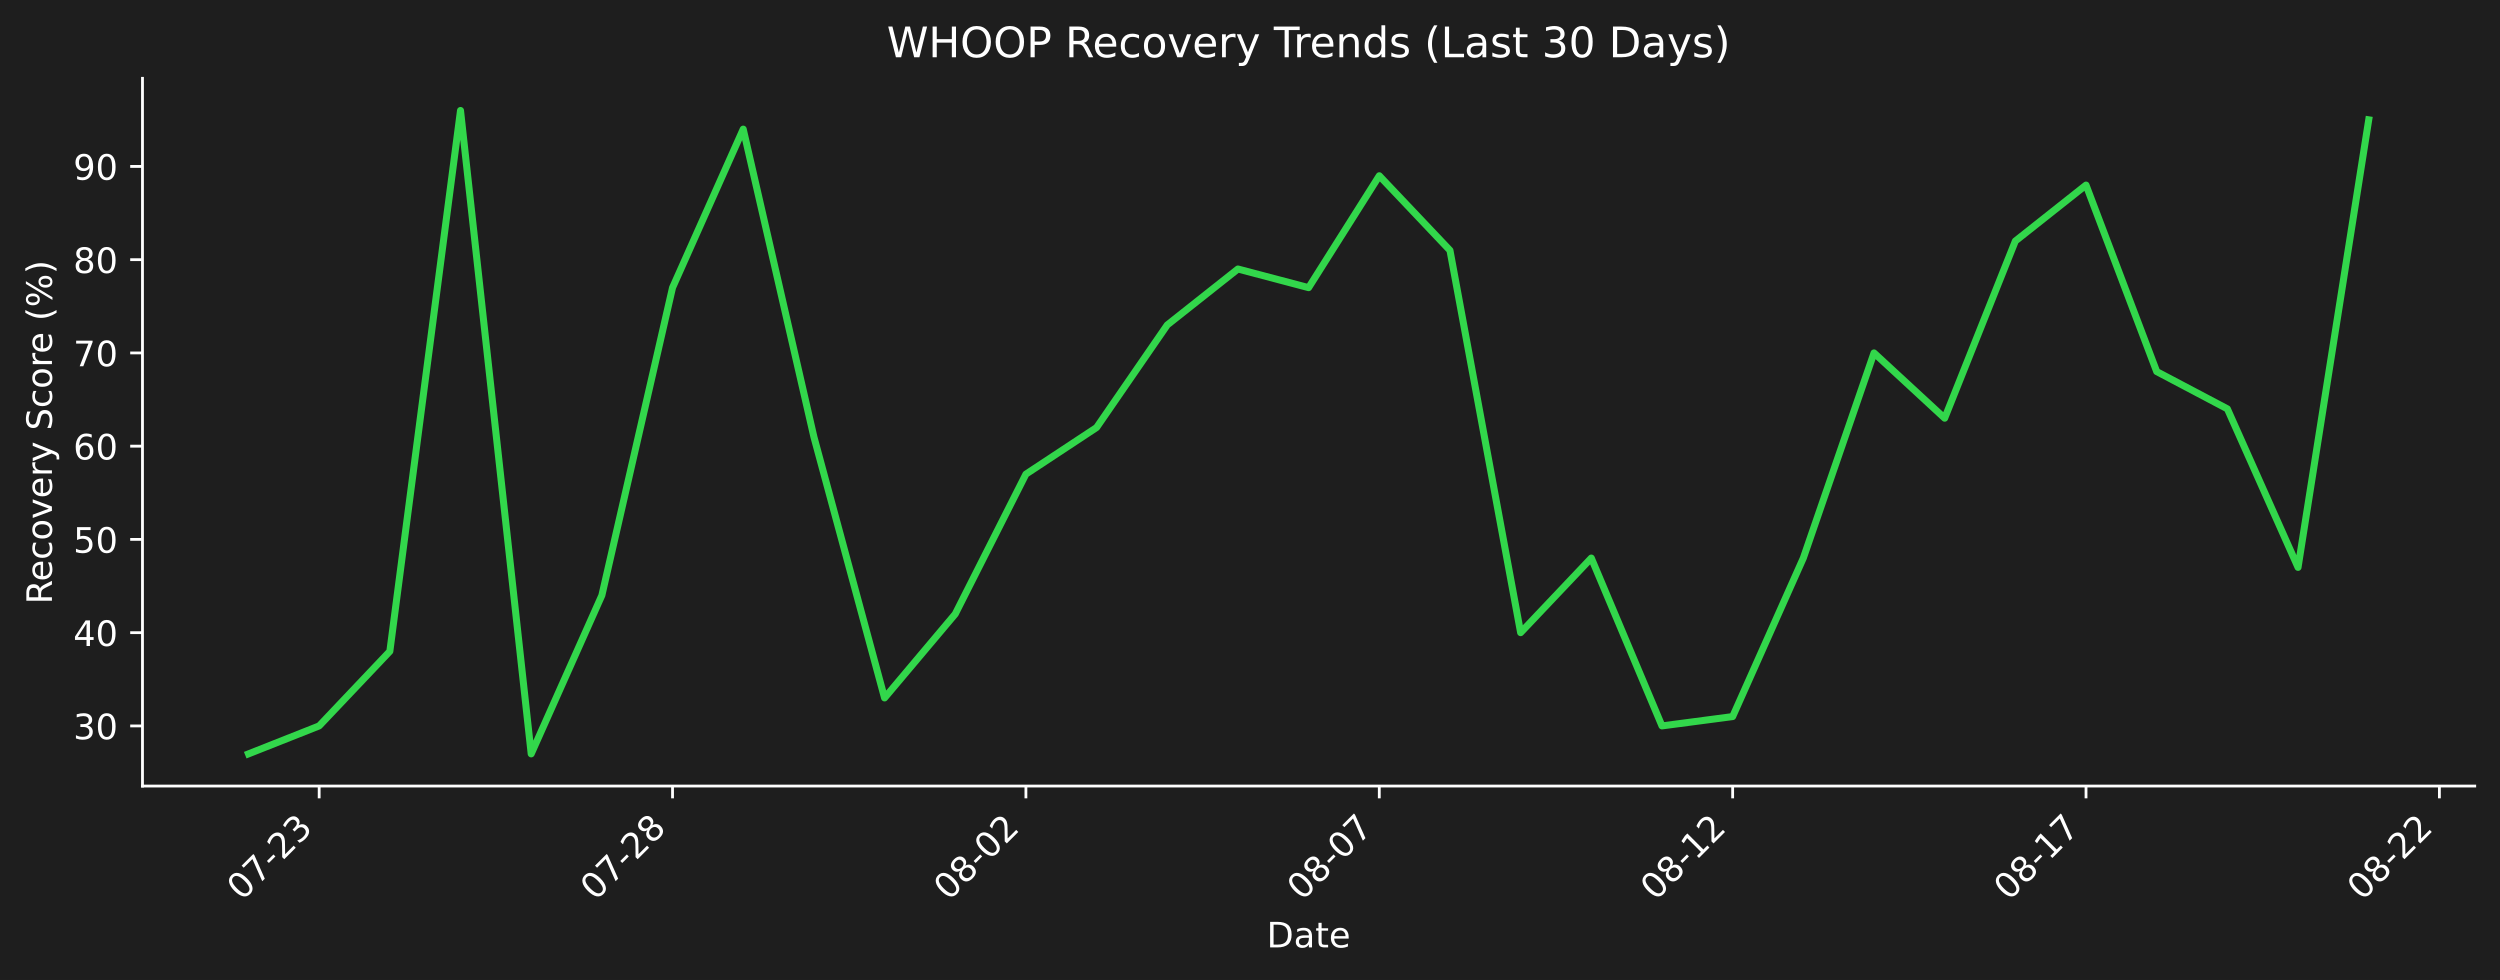
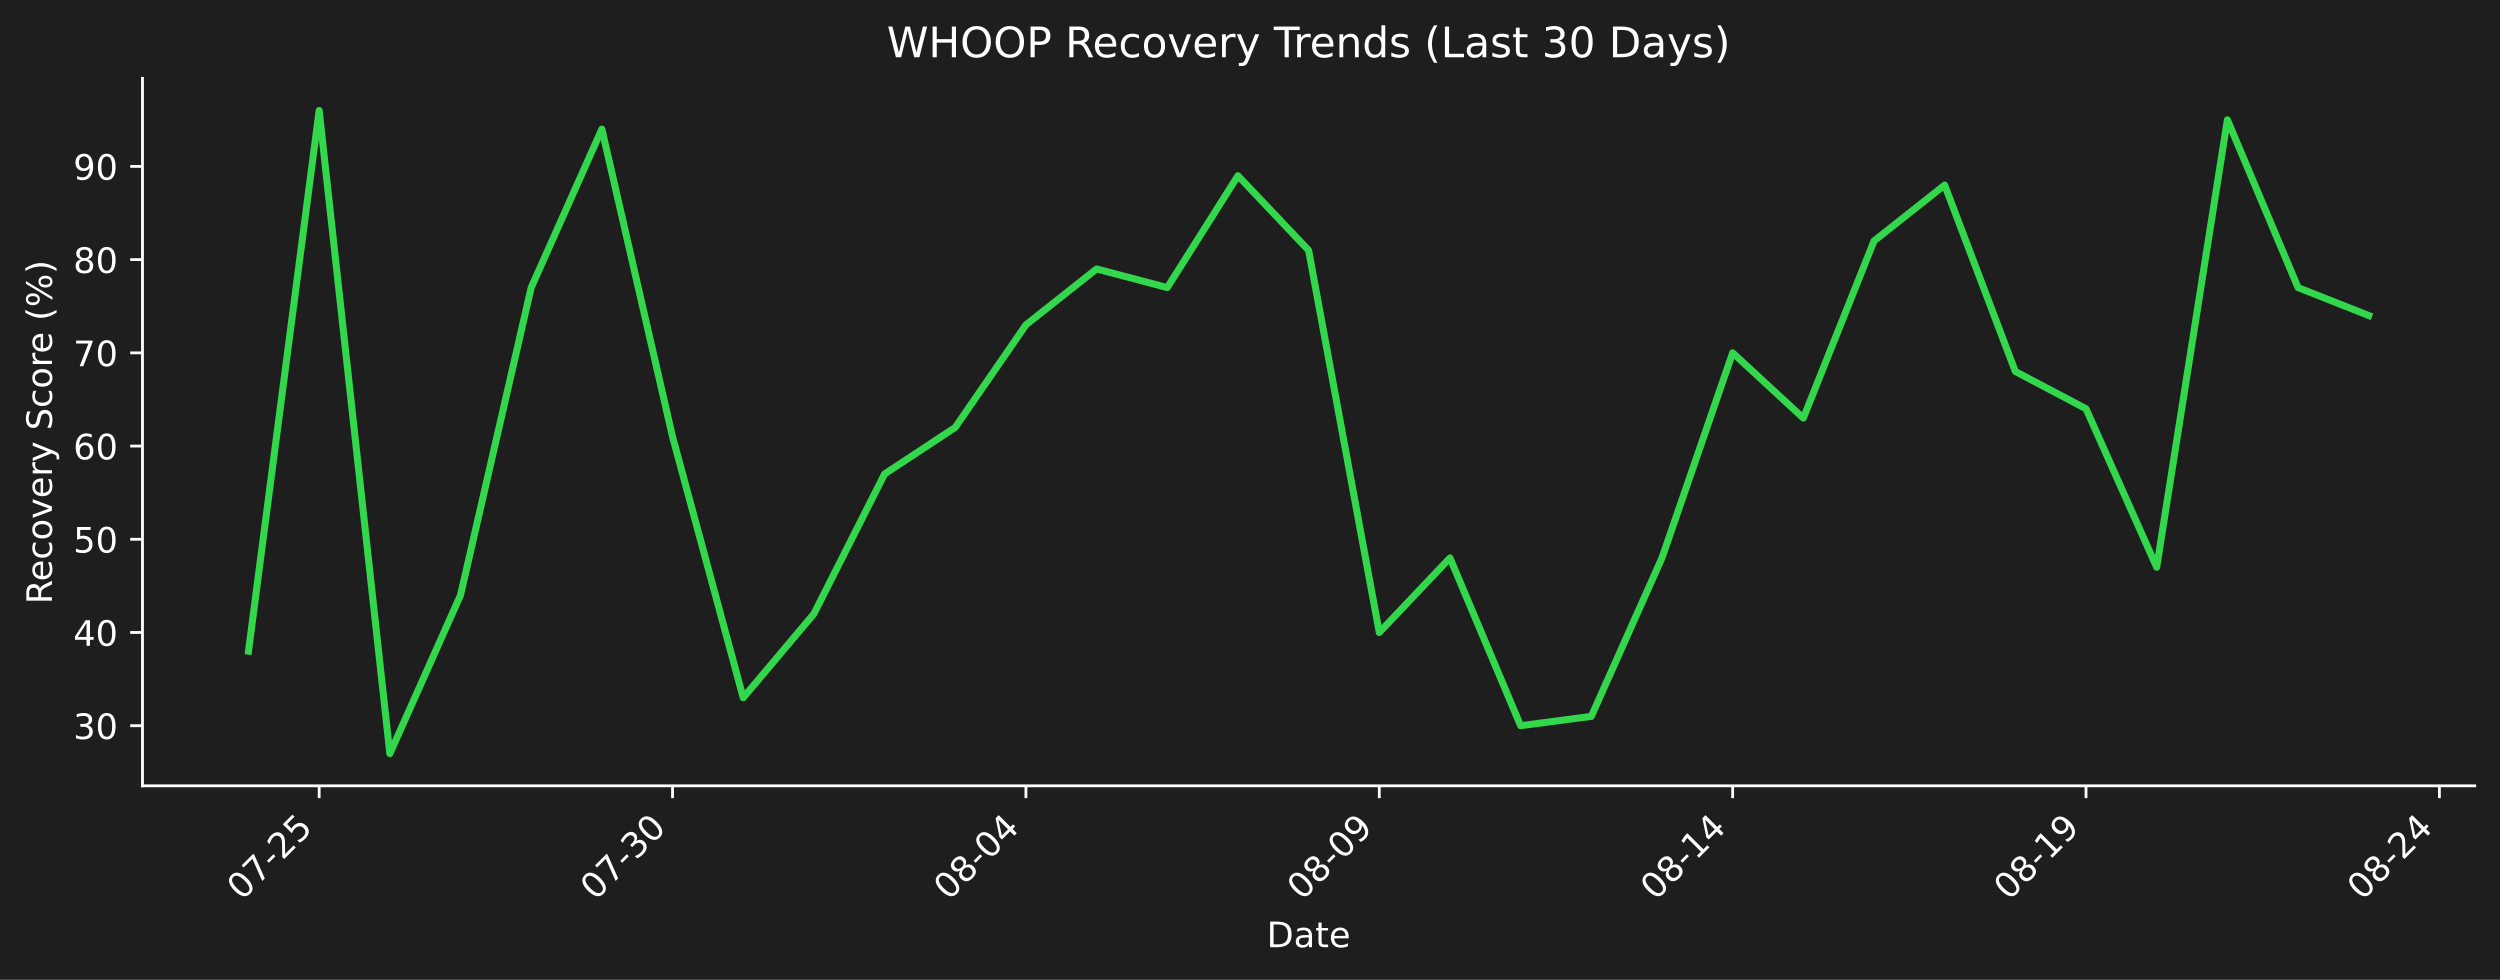
- <svg xmlns="http://www.w3.org/2000/svg" xmlns:xlink="http://www.w3.org/1999/xlink" width="712.433pt" height="279.271pt" viewBox="0 0 712.433 279.271" version="1.1">
+ <svg xmlns="http://www.w3.org/2000/svg" xmlns:xlink="http://www.w3.org/1999/xlink" width="712.433pt" height="279.207pt" viewBox="0 0 712.433 279.207" version="1.1">
  <defs>
    <style type="text/css">*{stroke-linejoin: round; stroke-linecap: butt}</style>
  </defs>
  <g id="figure_1">
    <g id="patch_1">
-       <path d="M 0 279.271  L 712.433 279.271  L 712.433 0  L 0 0  z " style="fill: #1e1e1e" />
+       <path d="M 0 279.207  L 712.433 279.207  L 712.433 0  L 0 0  z " style="fill: #1e1e1e" />
    </g>
    <g id="axes_1">
      <g id="patch_2">
-         <path d="M 40.603 224.002  L 705.233 224.002  L 705.233 22.318  L 40.603 22.318  L 40.603 224.002  z " style="fill: none" />
+         <path d="M 40.603 223.939  L 705.233 223.939  L 705.233 22.318  L 40.603 22.318  L 40.603 223.939  z " style="fill: none" />
      </g>
      <g id="matplotlib.axis_1">
        <g id="xtick_1">
          <g id="line2d_1">
            <defs>
-               <path id="m10cdbff03e" d="M 0 0  L 0 3.5  " style="stroke: #ffffff; stroke-width: 0.8" />
+               <path id="m6ec4924b57" d="M 0 0  L 0 3.5  " style="stroke: #ffffff; stroke-width: 0.8" />
            </defs>
            <g>
-               <use xlink:href="#m10cdbff03e" x="90.954" y="224.002" style="fill: #ffffff; stroke: #ffffff; stroke-width: 0.8" />
+               <use xlink:href="#m6ec4924b57" x="90.954" y="223.939" style="fill: #ffffff; stroke: #ffffff; stroke-width: 0.8" />
            </g>
          </g>
          <g id="text_1">
-             <g style="fill: #ffffff" transform="translate(68.93635 256.9221) rotate(-45) scale(0.1 -0.1)">
+             <g style="fill: #ffffff" transform="translate(68.93635 256.8584) rotate(-45) scale(0.1 -0.1)">
              <defs>
                <path id="DejaVuSans-30" d="M 2034 4250  Q 1547 4250 1301 3770  Q 1056 3291 1056 2328  Q 1056 1369 1301 889  Q 1547 409 2034 409  Q 2525 409 2770 889  Q 3016 1369 3016 2328  Q 3016 3291 2770 3770  Q 2525 4250 2034 4250  z M 2034 4750  Q 2819 4750 3233 4129  Q 3647 3509 3647 2328  Q 3647 1150 3233 529  Q 2819 -91 2034 -91  Q 1250 -91 836 529  Q 422 1150 422 2328  Q 422 3509 836 4129  Q 1250 4750 2034 4750  z " transform="scale(0.015625)" />
                <path id="DejaVuSans-37" d="M 525 4666  L 3525 4666  L 3525 4397  L 1831 0  L 1172 0  L 2766 4134  L 525 4134  L 525 4666  z " transform="scale(0.015625)" />
                <path id="DejaVuSans-2d" d="M 313 2009  L 1997 2009  L 1997 1497  L 313 1497  L 313 2009  z " transform="scale(0.015625)" />
                <path id="DejaVuSans-32" d="M 1228 531  L 3431 531  L 3431 0  L 469 0  L 469 531  Q 828 903 1448 1529  Q 2069 2156 2228 2338  Q 2531 2678 2651 2914  Q 2772 3150 2772 3378  Q 2772 3750 2511 3984  Q 2250 4219 1831 4219  Q 1534 4219 1204 4116  Q 875 4013 500 3803  L 500 4441  Q 881 4594 1212 4672  Q 1544 4750 1819 4750  Q 2544 4750 2975 4387  Q 3406 4025 3406 3419  Q 3406 3131 3298 2873  Q 3191 2616 2906 2266  Q 2828 2175 2409 1742  Q 1991 1309 1228 531  z " transform="scale(0.015625)" />
-                 <path id="DejaVuSans-33" d="M 2597 2516  Q 3050 2419 3304 2112  Q 3559 1806 3559 1356  Q 3559 666 3084 287  Q 2609 -91 1734 -91  Q 1441 -91 1130 -33  Q 819 25 488 141  L 488 750  Q 750 597 1062 519  Q 1375 441 1716 441  Q 2309 441 2620 675  Q 2931 909 2931 1356  Q 2931 1769 2642 2001  Q 2353 2234 1838 2234  L 1294 2234  L 1294 2753  L 1863 2753  Q 2328 2753 2575 2939  Q 2822 3125 2822 3475  Q 2822 3834 2567 4026  Q 2313 4219 1838 4219  Q 1578 4219 1281 4162  Q 984 4106 628 3988  L 628 4550  Q 988 4650 1302 4700  Q 1616 4750 1894 4750  Q 2613 4750 3031 4423  Q 3450 4097 3450 3541  Q 3450 3153 3228 2886  Q 3006 2619 2597 2516  z " transform="scale(0.015625)" />
+                 <path id="DejaVuSans-35" d="M 691 4666  L 3169 4666  L 3169 4134  L 1269 4134  L 1269 2991  Q 1406 3038 1543 3061  Q 1681 3084 1819 3084  Q 2600 3084 3056 2656  Q 3513 2228 3513 1497  Q 3513 744 3044 326  Q 2575 -91 1722 -91  Q 1428 -91 1123 -41  Q 819 9 494 109  L 494 744  Q 775 591 1075 516  Q 1375 441 1709 441  Q 2250 441 2565 725  Q 2881 1009 2881 1497  Q 2881 1984 2565 2268  Q 2250 2553 1709 2553  Q 1456 2553 1204 2497  Q 953 2441 691 2322  L 691 4666  z " transform="scale(0.015625)" />
              </defs>
              <use xlink:href="#DejaVuSans-30" />
              <use xlink:href="#DejaVuSans-37" transform="translate(63.62305 0)" />
              <use xlink:href="#DejaVuSans-2d" transform="translate(127.2461 0)" />
              <use xlink:href="#DejaVuSans-32" transform="translate(163.3301 0)" />
-               <use xlink:href="#DejaVuSans-33" transform="translate(226.9531 0)" />
+               <use xlink:href="#DejaVuSans-35" transform="translate(226.9531 0)" />
            </g>
          </g>
        </g>
        <g id="xtick_2">
          <g id="line2d_2">
            <g>
-               <use xlink:href="#m10cdbff03e" x="191.655" y="224.002" style="fill: #ffffff; stroke: #ffffff; stroke-width: 0.8" />
+               <use xlink:href="#m6ec4924b57" x="191.655" y="223.939" style="fill: #ffffff; stroke: #ffffff; stroke-width: 0.8" />
            </g>
          </g>
          <g id="text_2">
-             <g style="fill: #ffffff" transform="translate(169.6379 256.9221) rotate(-45) scale(0.1 -0.1)">
-               <defs>
-                 <path id="DejaVuSans-38" d="M 2034 2216  Q 1584 2216 1326 1975  Q 1069 1734 1069 1313  Q 1069 891 1326 650  Q 1584 409 2034 409  Q 2484 409 2743 651  Q 3003 894 3003 1313  Q 3003 1734 2745 1975  Q 2488 2216 2034 2216  z M 1403 2484  Q 997 2584 770 2862  Q 544 3141 544 3541  Q 544 4100 942 4425  Q 1341 4750 2034 4750  Q 2731 4750 3128 4425  Q 3525 4100 3525 3541  Q 3525 3141 3298 2862  Q 3072 2584 2669 2484  Q 3125 2378 3379 2068  Q 3634 1759 3634 1313  Q 3634 634 3220 271  Q 2806 -91 2034 -91  Q 1263 -91 848 271  Q 434 634 434 1313  Q 434 1759 690 2068  Q 947 2378 1403 2484  z M 1172 3481  Q 1172 3119 1398 2916  Q 1625 2713 2034 2713  Q 2441 2713 2670 2916  Q 2900 3119 2900 3481  Q 2900 3844 2670 4047  Q 2441 4250 2034 4250  Q 1625 4250 1398 4047  Q 1172 3844 1172 3481  z " transform="scale(0.015625)" />
+             <g style="fill: #ffffff" transform="translate(169.6379 256.8584) rotate(-45) scale(0.1 -0.1)">
+               <defs>
+                 <path id="DejaVuSans-33" d="M 2597 2516  Q 3050 2419 3304 2112  Q 3559 1806 3559 1356  Q 3559 666 3084 287  Q 2609 -91 1734 -91  Q 1441 -91 1130 -33  Q 819 25 488 141  L 488 750  Q 750 597 1062 519  Q 1375 441 1716 441  Q 2309 441 2620 675  Q 2931 909 2931 1356  Q 2931 1769 2642 2001  Q 2353 2234 1838 2234  L 1294 2234  L 1294 2753  L 1863 2753  Q 2328 2753 2575 2939  Q 2822 3125 2822 3475  Q 2822 3834 2567 4026  Q 2313 4219 1838 4219  Q 1578 4219 1281 4162  Q 984 4106 628 3988  L 628 4550  Q 988 4650 1302 4700  Q 1616 4750 1894 4750  Q 2613 4750 3031 4423  Q 3450 4097 3450 3541  Q 3450 3153 3228 2886  Q 3006 2619 2597 2516  z " transform="scale(0.015625)" />
              </defs>
              <use xlink:href="#DejaVuSans-30" />
              <use xlink:href="#DejaVuSans-37" transform="translate(63.62305 0)" />
              <use xlink:href="#DejaVuSans-2d" transform="translate(127.2461 0)" />
-               <use xlink:href="#DejaVuSans-32" transform="translate(163.3301 0)" />
-               <use xlink:href="#DejaVuSans-38" transform="translate(226.9531 0)" />
+               <use xlink:href="#DejaVuSans-33" transform="translate(163.3301 0)" />
+               <use xlink:href="#DejaVuSans-30" transform="translate(226.9531 0)" />
            </g>
          </g>
        </g>
        <g id="xtick_3">
          <g id="line2d_3">
            <g>
-               <use xlink:href="#m10cdbff03e" x="292.357" y="224.002" style="fill: #ffffff; stroke: #ffffff; stroke-width: 0.8" />
+               <use xlink:href="#m6ec4924b57" x="292.357" y="223.939" style="fill: #ffffff; stroke: #ffffff; stroke-width: 0.8" />
            </g>
          </g>
          <g id="text_3">
-             <g style="fill: #ffffff" transform="translate(270.3394 256.9221) rotate(-45) scale(0.1 -0.1)">
+             <g style="fill: #ffffff" transform="translate(270.3394 256.8584) rotate(-45) scale(0.1 -0.1)">
+               <defs>
+                 <path id="DejaVuSans-38" d="M 2034 2216  Q 1584 2216 1326 1975  Q 1069 1734 1069 1313  Q 1069 891 1326 650  Q 1584 409 2034 409  Q 2484 409 2743 651  Q 3003 894 3003 1313  Q 3003 1734 2745 1975  Q 2488 2216 2034 2216  z M 1403 2484  Q 997 2584 770 2862  Q 544 3141 544 3541  Q 544 4100 942 4425  Q 1341 4750 2034 4750  Q 2731 4750 3128 4425  Q 3525 4100 3525 3541  Q 3525 3141 3298 2862  Q 3072 2584 2669 2484  Q 3125 2378 3379 2068  Q 3634 1759 3634 1313  Q 3634 634 3220 271  Q 2806 -91 2034 -91  Q 1263 -91 848 271  Q 434 634 434 1313  Q 434 1759 690 2068  Q 947 2378 1403 2484  z M 1172 3481  Q 1172 3119 1398 2916  Q 1625 2713 2034 2713  Q 2441 2713 2670 2916  Q 2900 3119 2900 3481  Q 2900 3844 2670 4047  Q 2441 4250 2034 4250  Q 1625 4250 1398 4047  Q 1172 3844 1172 3481  z " transform="scale(0.015625)" />
+                 <path id="DejaVuSans-34" d="M 2419 4116  L 825 1625  L 2419 1625  L 2419 4116  z M 2253 4666  L 3047 4666  L 3047 1625  L 3713 1625  L 3713 1100  L 3047 1100  L 3047 0  L 2419 0  L 2419 1100  L 313 1100  L 313 1709  L 2253 4666  z " transform="scale(0.015625)" />
+               </defs>
              <use xlink:href="#DejaVuSans-30" />
              <use xlink:href="#DejaVuSans-38" transform="translate(63.62305 0)" />
              <use xlink:href="#DejaVuSans-2d" transform="translate(127.2461 0)" />
              <use xlink:href="#DejaVuSans-30" transform="translate(163.3301 0)" />
-               <use xlink:href="#DejaVuSans-32" transform="translate(226.9531 0)" />
+               <use xlink:href="#DejaVuSans-34" transform="translate(226.9531 0)" />
            </g>
          </g>
        </g>
        <g id="xtick_4">
          <g id="line2d_4">
            <g>
-               <use xlink:href="#m10cdbff03e" x="393.058" y="224.002" style="fill: #ffffff; stroke: #ffffff; stroke-width: 0.8" />
+               <use xlink:href="#m6ec4924b57" x="393.058" y="223.939" style="fill: #ffffff; stroke: #ffffff; stroke-width: 0.8" />
            </g>
          </g>
          <g id="text_4">
-             <g style="fill: #ffffff" transform="translate(371.0409 256.9221) rotate(-45) scale(0.1 -0.1)">
+             <g style="fill: #ffffff" transform="translate(371.0409 256.8584) rotate(-45) scale(0.1 -0.1)">
+               <defs>
+                 <path id="DejaVuSans-39" d="M 703 97  L 703 672  Q 941 559 1184 500  Q 1428 441 1663 441  Q 2288 441 2617 861  Q 2947 1281 2994 2138  Q 2813 1869 2534 1725  Q 2256 1581 1919 1581  Q 1219 1581 811 2004  Q 403 2428 403 3163  Q 403 3881 828 4315  Q 1253 4750 1959 4750  Q 2769 4750 3195 4129  Q 3622 3509 3622 2328  Q 3622 1225 3098 567  Q 2575 -91 1691 -91  Q 1453 -91 1209 -44  Q 966 3 703 97  z M 1959 2075  Q 2384 2075 2632 2365  Q 2881 2656 2881 3163  Q 2881 3666 2632 3958  Q 2384 4250 1959 4250  Q 1534 4250 1286 3958  Q 1038 3666 1038 3163  Q 1038 2656 1286 2365  Q 1534 2075 1959 2075  z " transform="scale(0.015625)" />
+               </defs>
              <use xlink:href="#DejaVuSans-30" />
              <use xlink:href="#DejaVuSans-38" transform="translate(63.62305 0)" />
              <use xlink:href="#DejaVuSans-2d" transform="translate(127.2461 0)" />
              <use xlink:href="#DejaVuSans-30" transform="translate(163.3301 0)" />
-               <use xlink:href="#DejaVuSans-37" transform="translate(226.9531 0)" />
+               <use xlink:href="#DejaVuSans-39" transform="translate(226.9531 0)" />
            </g>
          </g>
        </g>
        <g id="xtick_5">
          <g id="line2d_5">
            <g>
-               <use xlink:href="#m10cdbff03e" x="493.76" y="224.002" style="fill: #ffffff; stroke: #ffffff; stroke-width: 0.8" />
+               <use xlink:href="#m6ec4924b57" x="493.76" y="223.939" style="fill: #ffffff; stroke: #ffffff; stroke-width: 0.8" />
            </g>
          </g>
          <g id="text_5">
-             <g style="fill: #ffffff" transform="translate(471.7424 256.9221) rotate(-45) scale(0.1 -0.1)">
+             <g style="fill: #ffffff" transform="translate(471.7424 256.8584) rotate(-45) scale(0.1 -0.1)">
              <defs>
                <path id="DejaVuSans-31" d="M 794 531  L 1825 531  L 1825 4091  L 703 3866  L 703 4441  L 1819 4666  L 2450 4666  L 2450 531  L 3481 531  L 3481 0  L 794 0  L 794 531  z " transform="scale(0.015625)" />
              </defs>
              <use xlink:href="#DejaVuSans-30" />
              <use xlink:href="#DejaVuSans-38" transform="translate(63.62305 0)" />
              <use xlink:href="#DejaVuSans-2d" transform="translate(127.2461 0)" />
              <use xlink:href="#DejaVuSans-31" transform="translate(163.3301 0)" />
-               <use xlink:href="#DejaVuSans-32" transform="translate(226.9531 0)" />
+               <use xlink:href="#DejaVuSans-34" transform="translate(226.9531 0)" />
            </g>
          </g>
        </g>
        <g id="xtick_6">
          <g id="line2d_6">
            <g>
-               <use xlink:href="#m10cdbff03e" x="594.461" y="224.002" style="fill: #ffffff; stroke: #ffffff; stroke-width: 0.8" />
+               <use xlink:href="#m6ec4924b57" x="594.461" y="223.939" style="fill: #ffffff; stroke: #ffffff; stroke-width: 0.8" />
            </g>
          </g>
          <g id="text_6">
-             <g style="fill: #ffffff" transform="translate(572.4439 256.9221) rotate(-45) scale(0.1 -0.1)">
+             <g style="fill: #ffffff" transform="translate(572.4439 256.8584) rotate(-45) scale(0.1 -0.1)">
              <use xlink:href="#DejaVuSans-30" />
              <use xlink:href="#DejaVuSans-38" transform="translate(63.62305 0)" />
              <use xlink:href="#DejaVuSans-2d" transform="translate(127.2461 0)" />
              <use xlink:href="#DejaVuSans-31" transform="translate(163.3301 0)" />
-               <use xlink:href="#DejaVuSans-37" transform="translate(226.9531 0)" />
+               <use xlink:href="#DejaVuSans-39" transform="translate(226.9531 0)" />
            </g>
          </g>
        </g>
        <g id="xtick_7">
          <g id="line2d_7">
            <g>
-               <use xlink:href="#m10cdbff03e" x="695.163" y="224.002" style="fill: #ffffff; stroke: #ffffff; stroke-width: 0.8" />
+               <use xlink:href="#m6ec4924b57" x="695.163" y="223.939" style="fill: #ffffff; stroke: #ffffff; stroke-width: 0.8" />
            </g>
          </g>
          <g id="text_7">
-             <g style="fill: #ffffff" transform="translate(673.1454 256.9221) rotate(-45) scale(0.1 -0.1)">
+             <g style="fill: #ffffff" transform="translate(673.1454 256.8584) rotate(-45) scale(0.1 -0.1)">
              <use xlink:href="#DejaVuSans-30" />
              <use xlink:href="#DejaVuSans-38" transform="translate(63.62305 0)" />
              <use xlink:href="#DejaVuSans-2d" transform="translate(127.2461 0)" />
              <use xlink:href="#DejaVuSans-32" transform="translate(163.3301 0)" />
-               <use xlink:href="#DejaVuSans-32" transform="translate(226.9531 0)" />
+               <use xlink:href="#DejaVuSans-34" transform="translate(226.9531 0)" />
            </g>
          </g>
        </g>
        <g id="text_8">
-           <g style="fill: #ffffff" transform="translate(360.9673 269.9911) scale(0.1 -0.1)">
+           <g style="fill: #ffffff" transform="translate(360.9673 269.9274) scale(0.1 -0.1)">
            <defs>
              <path id="DejaVuSans-44" d="M 1259 4147  L 1259 519  L 2022 519  Q 2988 519 3436 956  Q 3884 1394 3884 2338  Q 3884 3275 3436 3711  Q 2988 4147 2022 4147  L 1259 4147  z M 628 4666  L 1925 4666  Q 3281 4666 3915 4102  Q 4550 3538 4550 2338  Q 4550 1131 3912 565  Q 3275 0 1925 0  L 628 0  L 628 4666  z " transform="scale(0.015625)" />
              <path id="DejaVuSans-61" d="M 2194 1759  Q 1497 1759 1228 1600  Q 959 1441 959 1056  Q 959 750 1161 570  Q 1363 391 1709 391  Q 2188 391 2477 730  Q 2766 1069 2766 1631  L 2766 1759  L 2194 1759  z M 3341 1997  L 3341 0  L 2766 0  L 2766 531  Q 2569 213 2275 61  Q 1981 -91 1556 -91  Q 1019 -91 701 211  Q 384 513 384 1019  Q 384 1609 779 1909  Q 1175 2209 1959 2209  L 2766 2209  L 2766 2266  Q 2766 2663 2505 2880  Q 2244 3097 1772 3097  Q 1472 3097 1187 3025  Q 903 2953 641 2809  L 641 3341  Q 956 3463 1253 3523  Q 1550 3584 1831 3584  Q 2591 3584 2966 3190  Q 3341 2797 3341 1997  z " transform="scale(0.015625)" />
              <path id="DejaVuSans-74" d="M 1172 4494  L 1172 3500  L 2356 3500  L 2356 3053  L 1172 3053  L 1172 1153  Q 1172 725 1289 603  Q 1406 481 1766 481  L 2356 481  L 2356 0  L 1766 0  Q 1100 0 847 248  Q 594 497 594 1153  L 594 3053  L 172 3053  L 172 3500  L 594 3500  L 594 4494  L 1172 4494  z " transform="scale(0.015625)" />
              <path id="DejaVuSans-65" d="M 3597 1894  L 3597 1613  L 953 1613  Q 991 1019 1311 708  Q 1631 397 2203 397  Q 2534 397 2845 478  Q 3156 559 3463 722  L 3463 178  Q 3153 47 2828 -22  Q 2503 -91 2169 -91  Q 1331 -91 842 396  Q 353 884 353 1716  Q 353 2575 817 3079  Q 1281 3584 2069 3584  Q 2775 3584 3186 3129  Q 3597 2675 3597 1894  z M 3022 2063  Q 3016 2534 2758 2815  Q 2500 3097 2075 3097  Q 1594 3097 1305 2825  Q 1016 2553 972 2059  L 3022 2063  z " transform="scale(0.015625)" />
            </defs>
            <use xlink:href="#DejaVuSans-44" />
            <use xlink:href="#DejaVuSans-61" transform="translate(77.00195 0)" />
            <use xlink:href="#DejaVuSans-74" transform="translate(138.2812 0)" />
            <use xlink:href="#DejaVuSans-65" transform="translate(177.4902 0)" />
          </g>
        </g>
      </g>
      <g id="matplotlib.axis_2">
        <g id="ytick_1">
          <g id="line2d_8">
            <defs>
-               <path id="m0e4863b02d" d="M 0 0  L -3.5 0  " style="stroke: #ffffff; stroke-width: 0.8" />
+               <path id="m935ea6b2bf" d="M 0 0  L -3.5 0  " style="stroke: #ffffff; stroke-width: 0.8" />
            </defs>
            <g>
-               <use xlink:href="#m0e4863b02d" x="40.603" y="206.863" style="fill: #ffffff; stroke: #ffffff; stroke-width: 0.8" />
+               <use xlink:href="#m935ea6b2bf" x="40.603" y="206.805" style="fill: #ffffff; stroke: #ffffff; stroke-width: 0.8" />
            </g>
          </g>
          <g id="text_9">
-             <g style="fill: #ffffff" transform="translate(20.87813 210.6622) scale(0.1 -0.1)">
+             <g style="fill: #ffffff" transform="translate(20.87813 210.604) scale(0.1 -0.1)">
              <use xlink:href="#DejaVuSans-33" />
              <use xlink:href="#DejaVuSans-30" transform="translate(63.62305 0)" />
            </g>
          </g>
        </g>
        <g id="ytick_2">
          <g id="line2d_9">
            <g>
-               <use xlink:href="#m0e4863b02d" x="40.603" y="180.291" style="fill: #ffffff; stroke: #ffffff; stroke-width: 0.8" />
+               <use xlink:href="#m935ea6b2bf" x="40.603" y="180.241" style="fill: #ffffff; stroke: #ffffff; stroke-width: 0.8" />
            </g>
          </g>
          <g id="text_10">
-             <g style="fill: #ffffff" transform="translate(20.87813 184.0899) scale(0.1 -0.1)">
-               <defs>
-                 <path id="DejaVuSans-34" d="M 2419 4116  L 825 1625  L 2419 1625  L 2419 4116  z M 2253 4666  L 3047 4666  L 3047 1625  L 3713 1625  L 3713 1100  L 3047 1100  L 3047 0  L 2419 0  L 2419 1100  L 313 1100  L 313 1709  L 2253 4666  z " transform="scale(0.015625)" />
-               </defs>
+             <g style="fill: #ffffff" transform="translate(20.87813 184.04) scale(0.1 -0.1)">
              <use xlink:href="#DejaVuSans-34" />
              <use xlink:href="#DejaVuSans-30" transform="translate(63.62305 0)" />
            </g>
          </g>
        </g>
        <g id="ytick_3">
          <g id="line2d_10">
            <g>
-               <use xlink:href="#m0e4863b02d" x="40.603" y="153.718" style="fill: #ffffff; stroke: #ffffff; stroke-width: 0.8" />
+               <use xlink:href="#m935ea6b2bf" x="40.603" y="153.677" style="fill: #ffffff; stroke: #ffffff; stroke-width: 0.8" />
            </g>
          </g>
          <g id="text_11">
-             <g style="fill: #ffffff" transform="translate(20.87813 157.5176) scale(0.1 -0.1)">
-               <defs>
-                 <path id="DejaVuSans-35" d="M 691 4666  L 3169 4666  L 3169 4134  L 1269 4134  L 1269 2991  Q 1406 3038 1543 3061  Q 1681 3084 1819 3084  Q 2600 3084 3056 2656  Q 3513 2228 3513 1497  Q 3513 744 3044 326  Q 2575 -91 1722 -91  Q 1428 -91 1123 -41  Q 819 9 494 109  L 494 744  Q 775 591 1075 516  Q 1375 441 1709 441  Q 2250 441 2565 725  Q 2881 1009 2881 1497  Q 2881 1984 2565 2268  Q 2250 2553 1709 2553  Q 1456 2553 1204 2497  Q 953 2441 691 2322  L 691 4666  z " transform="scale(0.015625)" />
-               </defs>
+             <g style="fill: #ffffff" transform="translate(20.87813 157.4761) scale(0.1 -0.1)">
              <use xlink:href="#DejaVuSans-35" />
              <use xlink:href="#DejaVuSans-30" transform="translate(63.62305 0)" />
            </g>
          </g>
        </g>
        <g id="ytick_4">
          <g id="line2d_11">
            <g>
-               <use xlink:href="#m0e4863b02d" x="40.603" y="127.146" style="fill: #ffffff; stroke: #ffffff; stroke-width: 0.8" />
+               <use xlink:href="#m935ea6b2bf" x="40.603" y="127.113" style="fill: #ffffff; stroke: #ffffff; stroke-width: 0.8" />
            </g>
          </g>
          <g id="text_12">
-             <g style="fill: #ffffff" transform="translate(20.87813 130.9452) scale(0.1 -0.1)">
+             <g style="fill: #ffffff" transform="translate(20.87813 130.9121) scale(0.1 -0.1)">
              <defs>
                <path id="DejaVuSans-36" d="M 2113 2584  Q 1688 2584 1439 2293  Q 1191 2003 1191 1497  Q 1191 994 1439 701  Q 1688 409 2113 409  Q 2538 409 2786 701  Q 3034 994 3034 1497  Q 3034 2003 2786 2293  Q 2538 2584 2113 2584  z M 3366 4563  L 3366 3988  Q 3128 4100 2886 4159  Q 2644 4219 2406 4219  Q 1781 4219 1451 3797  Q 1122 3375 1075 2522  Q 1259 2794 1537 2939  Q 1816 3084 2150 3084  Q 2853 3084 3261 2657  Q 3669 2231 3669 1497  Q 3669 778 3244 343  Q 2819 -91 2113 -91  Q 1303 -91 875 529  Q 447 1150 447 2328  Q 447 3434 972 4092  Q 1497 4750 2381 4750  Q 2619 4750 2861 4703  Q 3103 4656 3366 4563  z " transform="scale(0.015625)" />
              </defs>
              <use xlink:href="#DejaVuSans-36" />
              <use xlink:href="#DejaVuSans-30" transform="translate(63.62305 0)" />
            </g>
          </g>
        </g>
        <g id="ytick_5">
          <g id="line2d_12">
            <g>
-               <use xlink:href="#m0e4863b02d" x="40.603" y="100.574" style="fill: #ffffff; stroke: #ffffff; stroke-width: 0.8" />
+               <use xlink:href="#m935ea6b2bf" x="40.603" y="100.549" style="fill: #ffffff; stroke: #ffffff; stroke-width: 0.8" />
            </g>
          </g>
          <g id="text_13">
-             <g style="fill: #ffffff" transform="translate(20.87813 104.3729) scale(0.1 -0.1)">
+             <g style="fill: #ffffff" transform="translate(20.87813 104.3482) scale(0.1 -0.1)">
              <use xlink:href="#DejaVuSans-37" />
              <use xlink:href="#DejaVuSans-30" transform="translate(63.62305 0)" />
            </g>
          </g>
        </g>
        <g id="ytick_6">
          <g id="line2d_13">
            <g>
-               <use xlink:href="#m0e4863b02d" x="40.603" y="74.001" style="fill: #ffffff; stroke: #ffffff; stroke-width: 0.8" />
+               <use xlink:href="#m935ea6b2bf" x="40.603" y="73.985" style="fill: #ffffff; stroke: #ffffff; stroke-width: 0.8" />
            </g>
          </g>
          <g id="text_14">
-             <g style="fill: #ffffff" transform="translate(20.87813 77.80054) scale(0.1 -0.1)">
+             <g style="fill: #ffffff" transform="translate(20.87813 77.78423) scale(0.1 -0.1)">
              <use xlink:href="#DejaVuSans-38" />
              <use xlink:href="#DejaVuSans-30" transform="translate(63.62305 0)" />
            </g>
          </g>
        </g>
        <g id="ytick_7">
          <g id="line2d_14">
            <g>
-               <use xlink:href="#m0e4863b02d" x="40.603" y="47.429" style="fill: #ffffff; stroke: #ffffff; stroke-width: 0.8" />
+               <use xlink:href="#m935ea6b2bf" x="40.603" y="47.421" style="fill: #ffffff; stroke: #ffffff; stroke-width: 0.8" />
            </g>
          </g>
          <g id="text_15">
-             <g style="fill: #ffffff" transform="translate(20.87813 51.2282) scale(0.1 -0.1)">
-               <defs>
-                 <path id="DejaVuSans-39" d="M 703 97  L 703 672  Q 941 559 1184 500  Q 1428 441 1663 441  Q 2288 441 2617 861  Q 2947 1281 2994 2138  Q 2813 1869 2534 1725  Q 2256 1581 1919 1581  Q 1219 1581 811 2004  Q 403 2428 403 3163  Q 403 3881 828 4315  Q 1253 4750 1959 4750  Q 2769 4750 3195 4129  Q 3622 3509 3622 2328  Q 3622 1225 3098 567  Q 2575 -91 1691 -91  Q 1453 -91 1209 -44  Q 966 3 703 97  z M 1959 2075  Q 2384 2075 2632 2365  Q 2881 2656 2881 3163  Q 2881 3666 2632 3958  Q 2384 4250 1959 4250  Q 1534 4250 1286 3958  Q 1038 3666 1038 3163  Q 1038 2656 1286 2365  Q 1534 2075 1959 2075  z " transform="scale(0.015625)" />
-               </defs>
+             <g style="fill: #ffffff" transform="translate(20.87813 51.22028) scale(0.1 -0.1)">
              <use xlink:href="#DejaVuSans-39" />
              <use xlink:href="#DejaVuSans-30" transform="translate(63.62305 0)" />
            </g>
          </g>
        </g>
        <g id="text_16">
-           <g style="fill: #ffffff" transform="translate(14.79844 172.1781) rotate(-90) scale(0.1 -0.1)">
+           <g style="fill: #ffffff" transform="translate(14.79844 172.1463) rotate(-90) scale(0.1 -0.1)">
            <defs>
              <path id="DejaVuSans-52" d="M 2841 2188  Q 3044 2119 3236 1894  Q 3428 1669 3622 1275  L 4263 0  L 3584 0  L 2988 1197  Q 2756 1666 2539 1819  Q 2322 1972 1947 1972  L 1259 1972  L 1259 0  L 628 0  L 628 4666  L 2053 4666  Q 2853 4666 3247 4331  Q 3641 3997 3641 3322  Q 3641 2881 3436 2590  Q 3231 2300 2841 2188  z M 1259 4147  L 1259 2491  L 2053 2491  Q 2509 2491 2742 2702  Q 2975 2913 2975 3322  Q 2975 3731 2742 3939  Q 2509 4147 2053 4147  L 1259 4147  z " transform="scale(0.015625)" />
              <path id="DejaVuSans-63" d="M 3122 3366  L 3122 2828  Q 2878 2963 2633 3030  Q 2388 3097 2138 3097  Q 1578 3097 1268 2742  Q 959 2388 959 1747  Q 959 1106 1268 751  Q 1578 397 2138 397  Q 2388 397 2633 464  Q 2878 531 3122 666  L 3122 134  Q 2881 22 2623 -34  Q 2366 -91 2075 -91  Q 1284 -91 818 406  Q 353 903 353 1747  Q 353 2603 823 3093  Q 1294 3584 2113 3584  Q 2378 3584 2631 3529  Q 2884 3475 3122 3366  z " transform="scale(0.015625)" />
              <path id="DejaVuSans-6f" d="M 1959 3097  Q 1497 3097 1228 2736  Q 959 2375 959 1747  Q 959 1119 1226 758  Q 1494 397 1959 397  Q 2419 397 2687 759  Q 2956 1122 2956 1747  Q 2956 2369 2687 2733  Q 2419 3097 1959 3097  z M 1959 3584  Q 2709 3584 3137 3096  Q 3566 2609 3566 1747  Q 3566 888 3137 398  Q 2709 -91 1959 -91  Q 1206 -91 779 398  Q 353 888 353 1747  Q 353 2609 779 3096  Q 1206 3584 1959 3584  z " transform="scale(0.015625)" />
              <path id="DejaVuSans-76" d="M 191 3500  L 800 3500  L 1894 563  L 2988 3500  L 3597 3500  L 2284 0  L 1503 0  L 191 3500  z " transform="scale(0.015625)" />
              <path id="DejaVuSans-72" d="M 2631 2963  Q 2534 3019 2420 3045  Q 2306 3072 2169 3072  Q 1681 3072 1420 2755  Q 1159 2438 1159 1844  L 1159 0  L 581 0  L 581 3500  L 1159 3500  L 1159 2956  Q 1341 3275 1631 3429  Q 1922 3584 2338 3584  Q 2397 3584 2469 3576  Q 2541 3569 2628 3553  L 2631 2963  z " transform="scale(0.015625)" />
              <path id="DejaVuSans-79" d="M 2059 -325  Q 1816 -950 1584 -1140  Q 1353 -1331 966 -1331  L 506 -1331  L 506 -850  L 844 -850  Q 1081 -850 1212 -737  Q 1344 -625 1503 -206  L 1606 56  L 191 3500  L 800 3500  L 1894 763  L 2988 3500  L 3597 3500  L 2059 -325  z " transform="scale(0.015625)" />
              <path id="DejaVuSans-20" transform="scale(0.015625)" />
              <path id="DejaVuSans-53" d="M 3425 4513  L 3425 3897  Q 3066 4069 2747 4153  Q 2428 4238 2131 4238  Q 1616 4238 1336 4038  Q 1056 3838 1056 3469  Q 1056 3159 1242 3001  Q 1428 2844 1947 2747  L 2328 2669  Q 3034 2534 3370 2195  Q 3706 1856 3706 1288  Q 3706 609 3251 259  Q 2797 -91 1919 -91  Q 1588 -91 1214 -16  Q 841 59 441 206  L 441 856  Q 825 641 1194 531  Q 1563 422 1919 422  Q 2459 422 2753 634  Q 3047 847 3047 1241  Q 3047 1584 2836 1778  Q 2625 1972 2144 2069  L 1759 2144  Q 1053 2284 737 2584  Q 422 2884 422 3419  Q 422 4038 858 4394  Q 1294 4750 2059 4750  Q 2388 4750 2728 4690  Q 3069 4631 3425 4513  z " transform="scale(0.015625)" />
              <path id="DejaVuSans-28" d="M 1984 4856  Q 1566 4138 1362 3434  Q 1159 2731 1159 2009  Q 1159 1288 1364 580  Q 1569 -128 1984 -844  L 1484 -844  Q 1016 -109 783 600  Q 550 1309 550 2009  Q 550 2706 781 3412  Q 1013 4119 1484 4856  L 1984 4856  z " transform="scale(0.015625)" />
              <path id="DejaVuSans-25" d="M 4653 2053  Q 4381 2053 4226 1822  Q 4072 1591 4072 1178  Q 4072 772 4226 539  Q 4381 306 4653 306  Q 4919 306 5073 539  Q 5228 772 5228 1178  Q 5228 1588 5073 1820  Q 4919 2053 4653 2053  z M 4653 2450  Q 5147 2450 5437 2106  Q 5728 1763 5728 1178  Q 5728 594 5436 251  Q 5144 -91 4653 -91  Q 4153 -91 3862 251  Q 3572 594 3572 1178  Q 3572 1766 3864 2108  Q 4156 2450 4653 2450  z M 1428 4353  Q 1159 4353 1004 4120  Q 850 3888 850 3481  Q 850 3069 1003 2837  Q 1156 2606 1428 2606  Q 1700 2606 1854 2837  Q 2009 3069 2009 3481  Q 2009 3884 1853 4118  Q 1697 4353 1428 4353  z M 4250 4750  L 4750 4750  L 1831 -91  L 1331 -91  L 4250 4750  z M 1428 4750  Q 1922 4750 2215 4408  Q 2509 4066 2509 3481  Q 2509 2891 2217 2550  Q 1925 2209 1428 2209  Q 931 2209 642 2551  Q 353 2894 353 3481  Q 353 4063 643 4406  Q 934 4750 1428 4750  z " transform="scale(0.015625)" />
              <path id="DejaVuSans-29" d="M 513 4856  L 1013 4856  Q 1481 4119 1714 3412  Q 1947 2706 1947 2009  Q 1947 1309 1714 600  Q 1481 -109 1013 -844  L 513 -844  Q 928 -128 1133 580  Q 1338 1288 1338 2009  Q 1338 2731 1133 3434  Q 928 4138 513 4856  z " transform="scale(0.015625)" />
            </defs>
            <use xlink:href="#DejaVuSans-52" />
            <use xlink:href="#DejaVuSans-65" transform="translate(64.98242 0)" />
            <use xlink:href="#DejaVuSans-63" transform="translate(126.5059 0)" />
            <use xlink:href="#DejaVuSans-6f" transform="translate(181.4863 0)" />
            <use xlink:href="#DejaVuSans-76" transform="translate(242.668 0)" />
            <use xlink:href="#DejaVuSans-65" transform="translate(301.8477 0)" />
            <use xlink:href="#DejaVuSans-72" transform="translate(363.3711 0)" />
            <use xlink:href="#DejaVuSans-79" transform="translate(404.4844 0)" />
            <use xlink:href="#DejaVuSans-20" transform="translate(463.6641 0)" />
            <use xlink:href="#DejaVuSans-53" transform="translate(495.4512 0)" />
            <use xlink:href="#DejaVuSans-63" transform="translate(558.9277 0)" />
            <use xlink:href="#DejaVuSans-6f" transform="translate(613.9082 0)" />
            <use xlink:href="#DejaVuSans-72" transform="translate(675.0898 0)" />
            <use xlink:href="#DejaVuSans-65" transform="translate(713.9531 0)" />
            <use xlink:href="#DejaVuSans-20" transform="translate(775.4766 0)" />
            <use xlink:href="#DejaVuSans-28" transform="translate(807.2637 0)" />
            <use xlink:href="#DejaVuSans-25" transform="translate(846.2773 0)" />
            <use xlink:href="#DejaVuSans-29" transform="translate(941.2969 0)" />
          </g>
        </g>
      </g>
      <g id="line2d_15">
-         <path d="M 70.814 214.835  L 90.954 206.863  L 111.094 185.605  L 131.234 31.486  L 151.375 214.835  L 171.515 169.662  L 191.655 81.973  L 211.796 36.8  L 231.936 124.489  L 252.076 198.891  L 272.217 174.976  L 292.357 135.118  L 312.497 121.832  L 332.638 92.602  L 352.778 76.659  L 372.918 81.973  L 393.058 50.086  L 413.199 71.344  L 433.339 180.291  L 453.479 159.033  L 473.62 206.863  L 493.76 204.206  L 513.9 159.033  L 534.041 100.574  L 554.181 119.174  L 574.321 68.687  L 594.461 52.743  L 614.602 105.888  L 634.742 116.517  L 654.882 161.69  L 675.023 34.143  " clip-path="url(#p464ef5bd2b)" style="fill: none; stroke: #32d74b; stroke-width: 2; stroke-linecap: square" />
+         <path d="M 70.814 185.554  L 90.954 31.483  L 111.094 214.774  L 131.234 169.615  L 151.375 81.954  L 171.515 36.795  L 191.655 124.457  L 211.796 198.836  L 231.936 174.928  L 252.076 135.082  L 272.217 121.8  L 292.357 92.58  L 312.497 76.641  L 332.638 81.954  L 352.778 50.077  L 372.918 71.329  L 393.058 180.241  L 413.199 158.99  L 433.339 206.805  L 453.479 204.148  L 473.62 158.99  L 493.76 100.549  L 513.9 119.144  L 534.041 68.672  L 554.181 52.734  L 574.321 105.862  L 594.461 116.487  L 614.602 161.646  L 634.742 34.139  L 654.882 81.954  L 675.023 89.923  " clip-path="url(#pd89b08a8f5)" style="fill: none; stroke: #32d74b; stroke-width: 2; stroke-linecap: square" />
      </g>
      <g id="patch_3">
-         <path d="M 40.603 224.002  L 40.603 22.318  " style="fill: none; stroke: #ffffff; stroke-width: 0.8; stroke-linejoin: miter; stroke-linecap: square" />
+         <path d="M 40.603 223.939  L 40.603 22.318  " style="fill: none; stroke: #ffffff; stroke-width: 0.8; stroke-linejoin: miter; stroke-linecap: square" />
      </g>
      <g id="patch_4">
-         <path d="M 40.603 224.002  L 705.233 224.002  " style="fill: none; stroke: #ffffff; stroke-width: 0.8; stroke-linejoin: miter; stroke-linecap: square" />
+         <path d="M 40.603 223.939  L 705.233 223.939  " style="fill: none; stroke: #ffffff; stroke-width: 0.8; stroke-linejoin: miter; stroke-linecap: square" />
      </g>
      <g id="text_17">
        <g style="fill: #ffffff" transform="translate(252.7241 16.31812) scale(0.12 -0.12)">
          <defs>
            <path id="DejaVuSans-57" d="M 213 4666  L 850 4666  L 1831 722  L 2809 4666  L 3519 4666  L 4500 722  L 5478 4666  L 6119 4666  L 4947 0  L 4153 0  L 3169 4050  L 2175 0  L 1381 0  L 213 4666  z " transform="scale(0.015625)" />
            <path id="DejaVuSans-48" d="M 628 4666  L 1259 4666  L 1259 2753  L 3553 2753  L 3553 4666  L 4184 4666  L 4184 0  L 3553 0  L 3553 2222  L 1259 2222  L 1259 0  L 628 0  L 628 4666  z " transform="scale(0.015625)" />
            <path id="DejaVuSans-4f" d="M 2522 4238  Q 1834 4238 1429 3725  Q 1025 3213 1025 2328  Q 1025 1447 1429 934  Q 1834 422 2522 422  Q 3209 422 3611 934  Q 4013 1447 4013 2328  Q 4013 3213 3611 3725  Q 3209 4238 2522 4238  z M 2522 4750  Q 3503 4750 4090 4092  Q 4678 3434 4678 2328  Q 4678 1225 4090 567  Q 3503 -91 2522 -91  Q 1538 -91 948 565  Q 359 1222 359 2328  Q 359 3434 948 4092  Q 1538 4750 2522 4750  z " transform="scale(0.015625)" />
            <path id="DejaVuSans-50" d="M 1259 4147  L 1259 2394  L 2053 2394  Q 2494 2394 2734 2622  Q 2975 2850 2975 3272  Q 2975 3691 2734 3919  Q 2494 4147 2053 4147  L 1259 4147  z M 628 4666  L 2053 4666  Q 2838 4666 3239 4311  Q 3641 3956 3641 3272  Q 3641 2581 3239 2228  Q 2838 1875 2053 1875  L 1259 1875  L 1259 0  L 628 0  L 628 4666  z " transform="scale(0.015625)" />
            <path id="DejaVuSans-54" d="M -19 4666  L 3928 4666  L 3928 4134  L 2272 4134  L 2272 0  L 1638 0  L 1638 4134  L -19 4134  L -19 4666  z " transform="scale(0.015625)" />
            <path id="DejaVuSans-6e" d="M 3513 2113  L 3513 0  L 2938 0  L 2938 2094  Q 2938 2591 2744 2837  Q 2550 3084 2163 3084  Q 1697 3084 1428 2787  Q 1159 2491 1159 1978  L 1159 0  L 581 0  L 581 3500  L 1159 3500  L 1159 2956  Q 1366 3272 1645 3428  Q 1925 3584 2291 3584  Q 2894 3584 3203 3211  Q 3513 2838 3513 2113  z " transform="scale(0.015625)" />
            <path id="DejaVuSans-64" d="M 2906 2969  L 2906 4863  L 3481 4863  L 3481 0  L 2906 0  L 2906 525  Q 2725 213 2448 61  Q 2172 -91 1784 -91  Q 1150 -91 751 415  Q 353 922 353 1747  Q 353 2572 751 3078  Q 1150 3584 1784 3584  Q 2172 3584 2448 3432  Q 2725 3281 2906 2969  z M 947 1747  Q 947 1113 1208 752  Q 1469 391 1925 391  Q 2381 391 2643 752  Q 2906 1113 2906 1747  Q 2906 2381 2643 2742  Q 2381 3103 1925 3103  Q 1469 3103 1208 2742  Q 947 2381 947 1747  z " transform="scale(0.015625)" />
            <path id="DejaVuSans-73" d="M 2834 3397  L 2834 2853  Q 2591 2978 2328 3040  Q 2066 3103 1784 3103  Q 1356 3103 1142 2972  Q 928 2841 928 2578  Q 928 2378 1081 2264  Q 1234 2150 1697 2047  L 1894 2003  Q 2506 1872 2764 1633  Q 3022 1394 3022 966  Q 3022 478 2636 193  Q 2250 -91 1575 -91  Q 1294 -91 989 -36  Q 684 19 347 128  L 347 722  Q 666 556 975 473  Q 1284 391 1588 391  Q 1994 391 2212 530  Q 2431 669 2431 922  Q 2431 1156 2273 1281  Q 2116 1406 1581 1522  L 1381 1569  Q 847 1681 609 1914  Q 372 2147 372 2553  Q 372 3047 722 3315  Q 1072 3584 1716 3584  Q 2034 3584 2315 3537  Q 2597 3491 2834 3397  z " transform="scale(0.015625)" />
            <path id="DejaVuSans-4c" d="M 628 4666  L 1259 4666  L 1259 531  L 3531 531  L 3531 0  L 628 0  L 628 4666  z " transform="scale(0.015625)" />
          </defs>
          <use xlink:href="#DejaVuSans-57" />
          <use xlink:href="#DejaVuSans-48" transform="translate(98.87695 0)" />
          <use xlink:href="#DejaVuSans-4f" transform="translate(174.0723 0)" />
          <use xlink:href="#DejaVuSans-4f" transform="translate(252.7832 0)" />
          <use xlink:href="#DejaVuSans-50" transform="translate(331.4941 0)" />
          <use xlink:href="#DejaVuSans-20" transform="translate(391.7969 0)" />
          <use xlink:href="#DejaVuSans-52" transform="translate(423.584 0)" />
          <use xlink:href="#DejaVuSans-65" transform="translate(488.5664 0)" />
          <use xlink:href="#DejaVuSans-63" transform="translate(550.0898 0)" />
          <use xlink:href="#DejaVuSans-6f" transform="translate(605.0703 0)" />
          <use xlink:href="#DejaVuSans-76" transform="translate(666.252 0)" />
          <use xlink:href="#DejaVuSans-65" transform="translate(725.4316 0)" />
          <use xlink:href="#DejaVuSans-72" transform="translate(786.9551 0)" />
          <use xlink:href="#DejaVuSans-79" transform="translate(828.0684 0)" />
          <use xlink:href="#DejaVuSans-20" transform="translate(887.248 0)" />
          <use xlink:href="#DejaVuSans-54" transform="translate(919.0352 0)" />
          <use xlink:href="#DejaVuSans-72" transform="translate(965.3691 0)" />
          <use xlink:href="#DejaVuSans-65" transform="translate(1004.232 0)" />
          <use xlink:href="#DejaVuSans-6e" transform="translate(1065.756 0)" />
          <use xlink:href="#DejaVuSans-64" transform="translate(1129.135 0)" />
          <use xlink:href="#DejaVuSans-73" transform="translate(1192.611 0)" />
          <use xlink:href="#DejaVuSans-20" transform="translate(1244.711 0)" />
          <use xlink:href="#DejaVuSans-28" transform="translate(1276.498 0)" />
          <use xlink:href="#DejaVuSans-4c" transform="translate(1315.512 0)" />
          <use xlink:href="#DejaVuSans-61" transform="translate(1371.225 0)" />
          <use xlink:href="#DejaVuSans-73" transform="translate(1432.504 0)" />
          <use xlink:href="#DejaVuSans-74" transform="translate(1484.604 0)" />
          <use xlink:href="#DejaVuSans-20" transform="translate(1523.812 0)" />
          <use xlink:href="#DejaVuSans-33" transform="translate(1555.6 0)" />
          <use xlink:href="#DejaVuSans-30" transform="translate(1619.223 0)" />
          <use xlink:href="#DejaVuSans-20" transform="translate(1682.846 0)" />
          <use xlink:href="#DejaVuSans-44" transform="translate(1714.633 0)" />
          <use xlink:href="#DejaVuSans-61" transform="translate(1791.635 0)" />
          <use xlink:href="#DejaVuSans-79" transform="translate(1852.914 0)" />
          <use xlink:href="#DejaVuSans-73" transform="translate(1912.094 0)" />
          <use xlink:href="#DejaVuSans-29" transform="translate(1964.193 0)" />
        </g>
      </g>
    </g>
  </g>
  <defs>
-     <clipPath id="p464ef5bd2b">
-       <rect x="40.603" y="22.318" width="664.63" height="201.684" />
+     <clipPath id="pd89b08a8f5">
+       <rect x="40.603" y="22.318" width="664.63" height="201.62" />
    </clipPath>
  </defs>
</svg>
